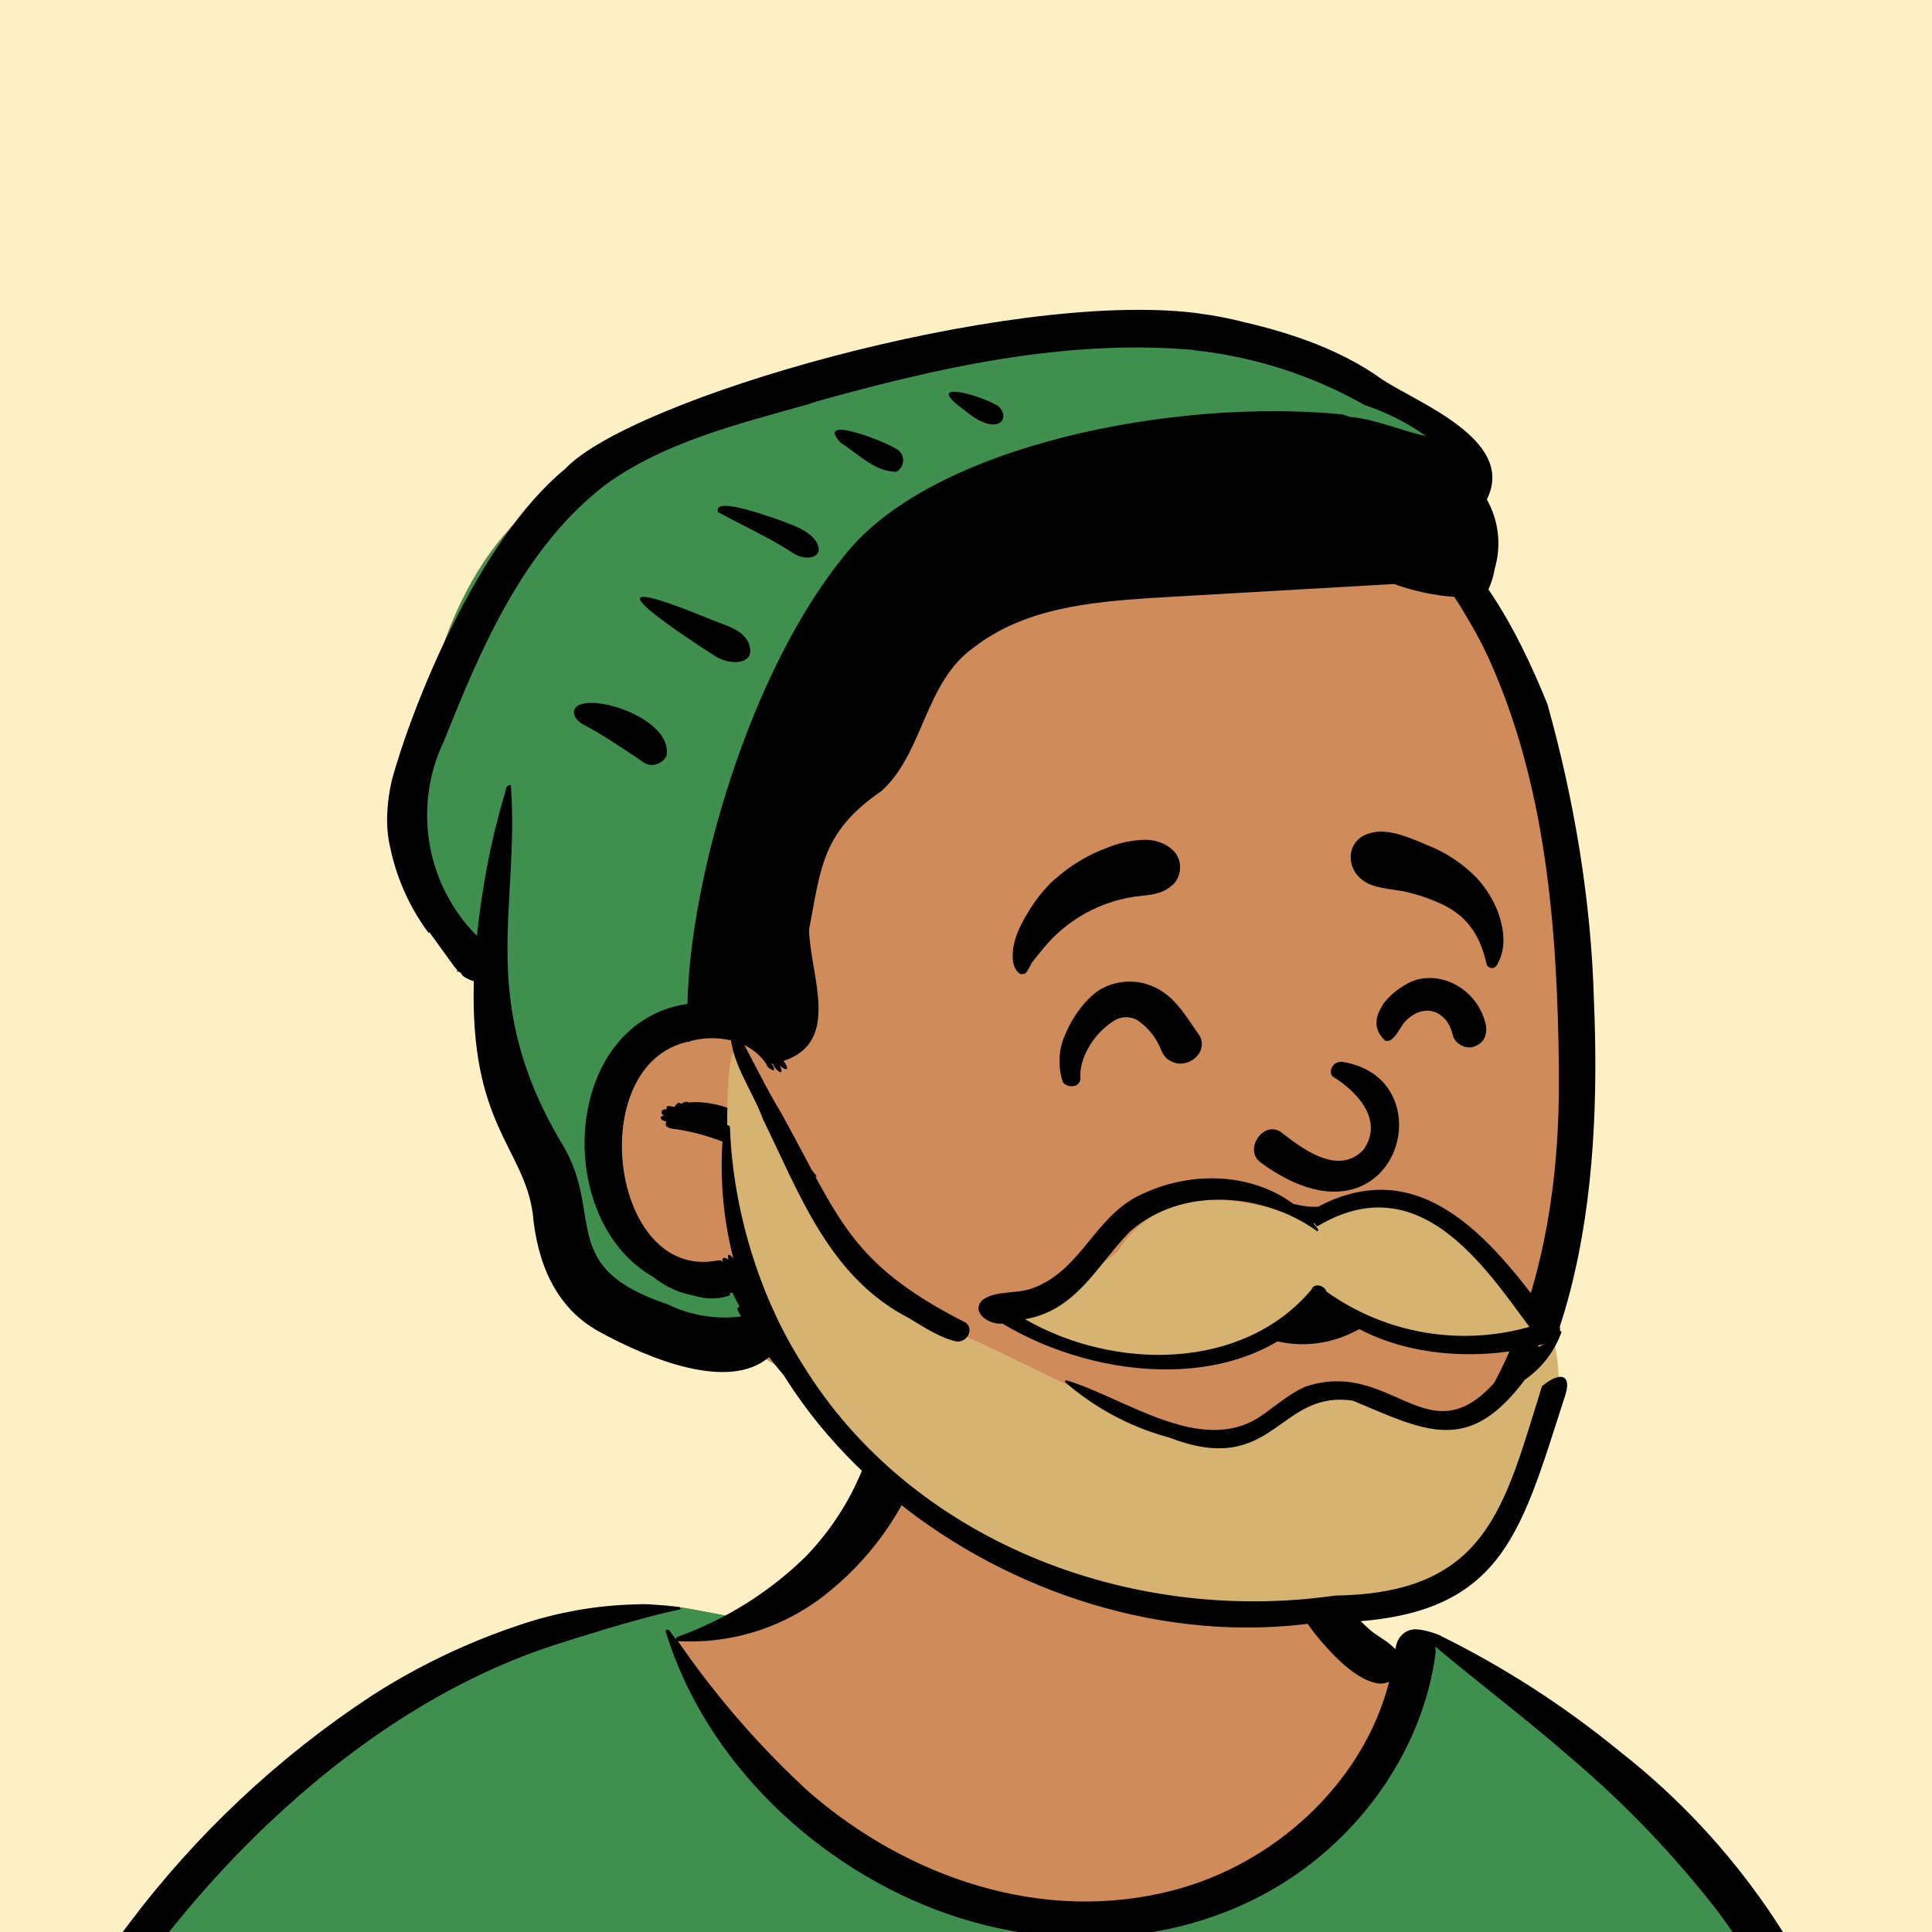
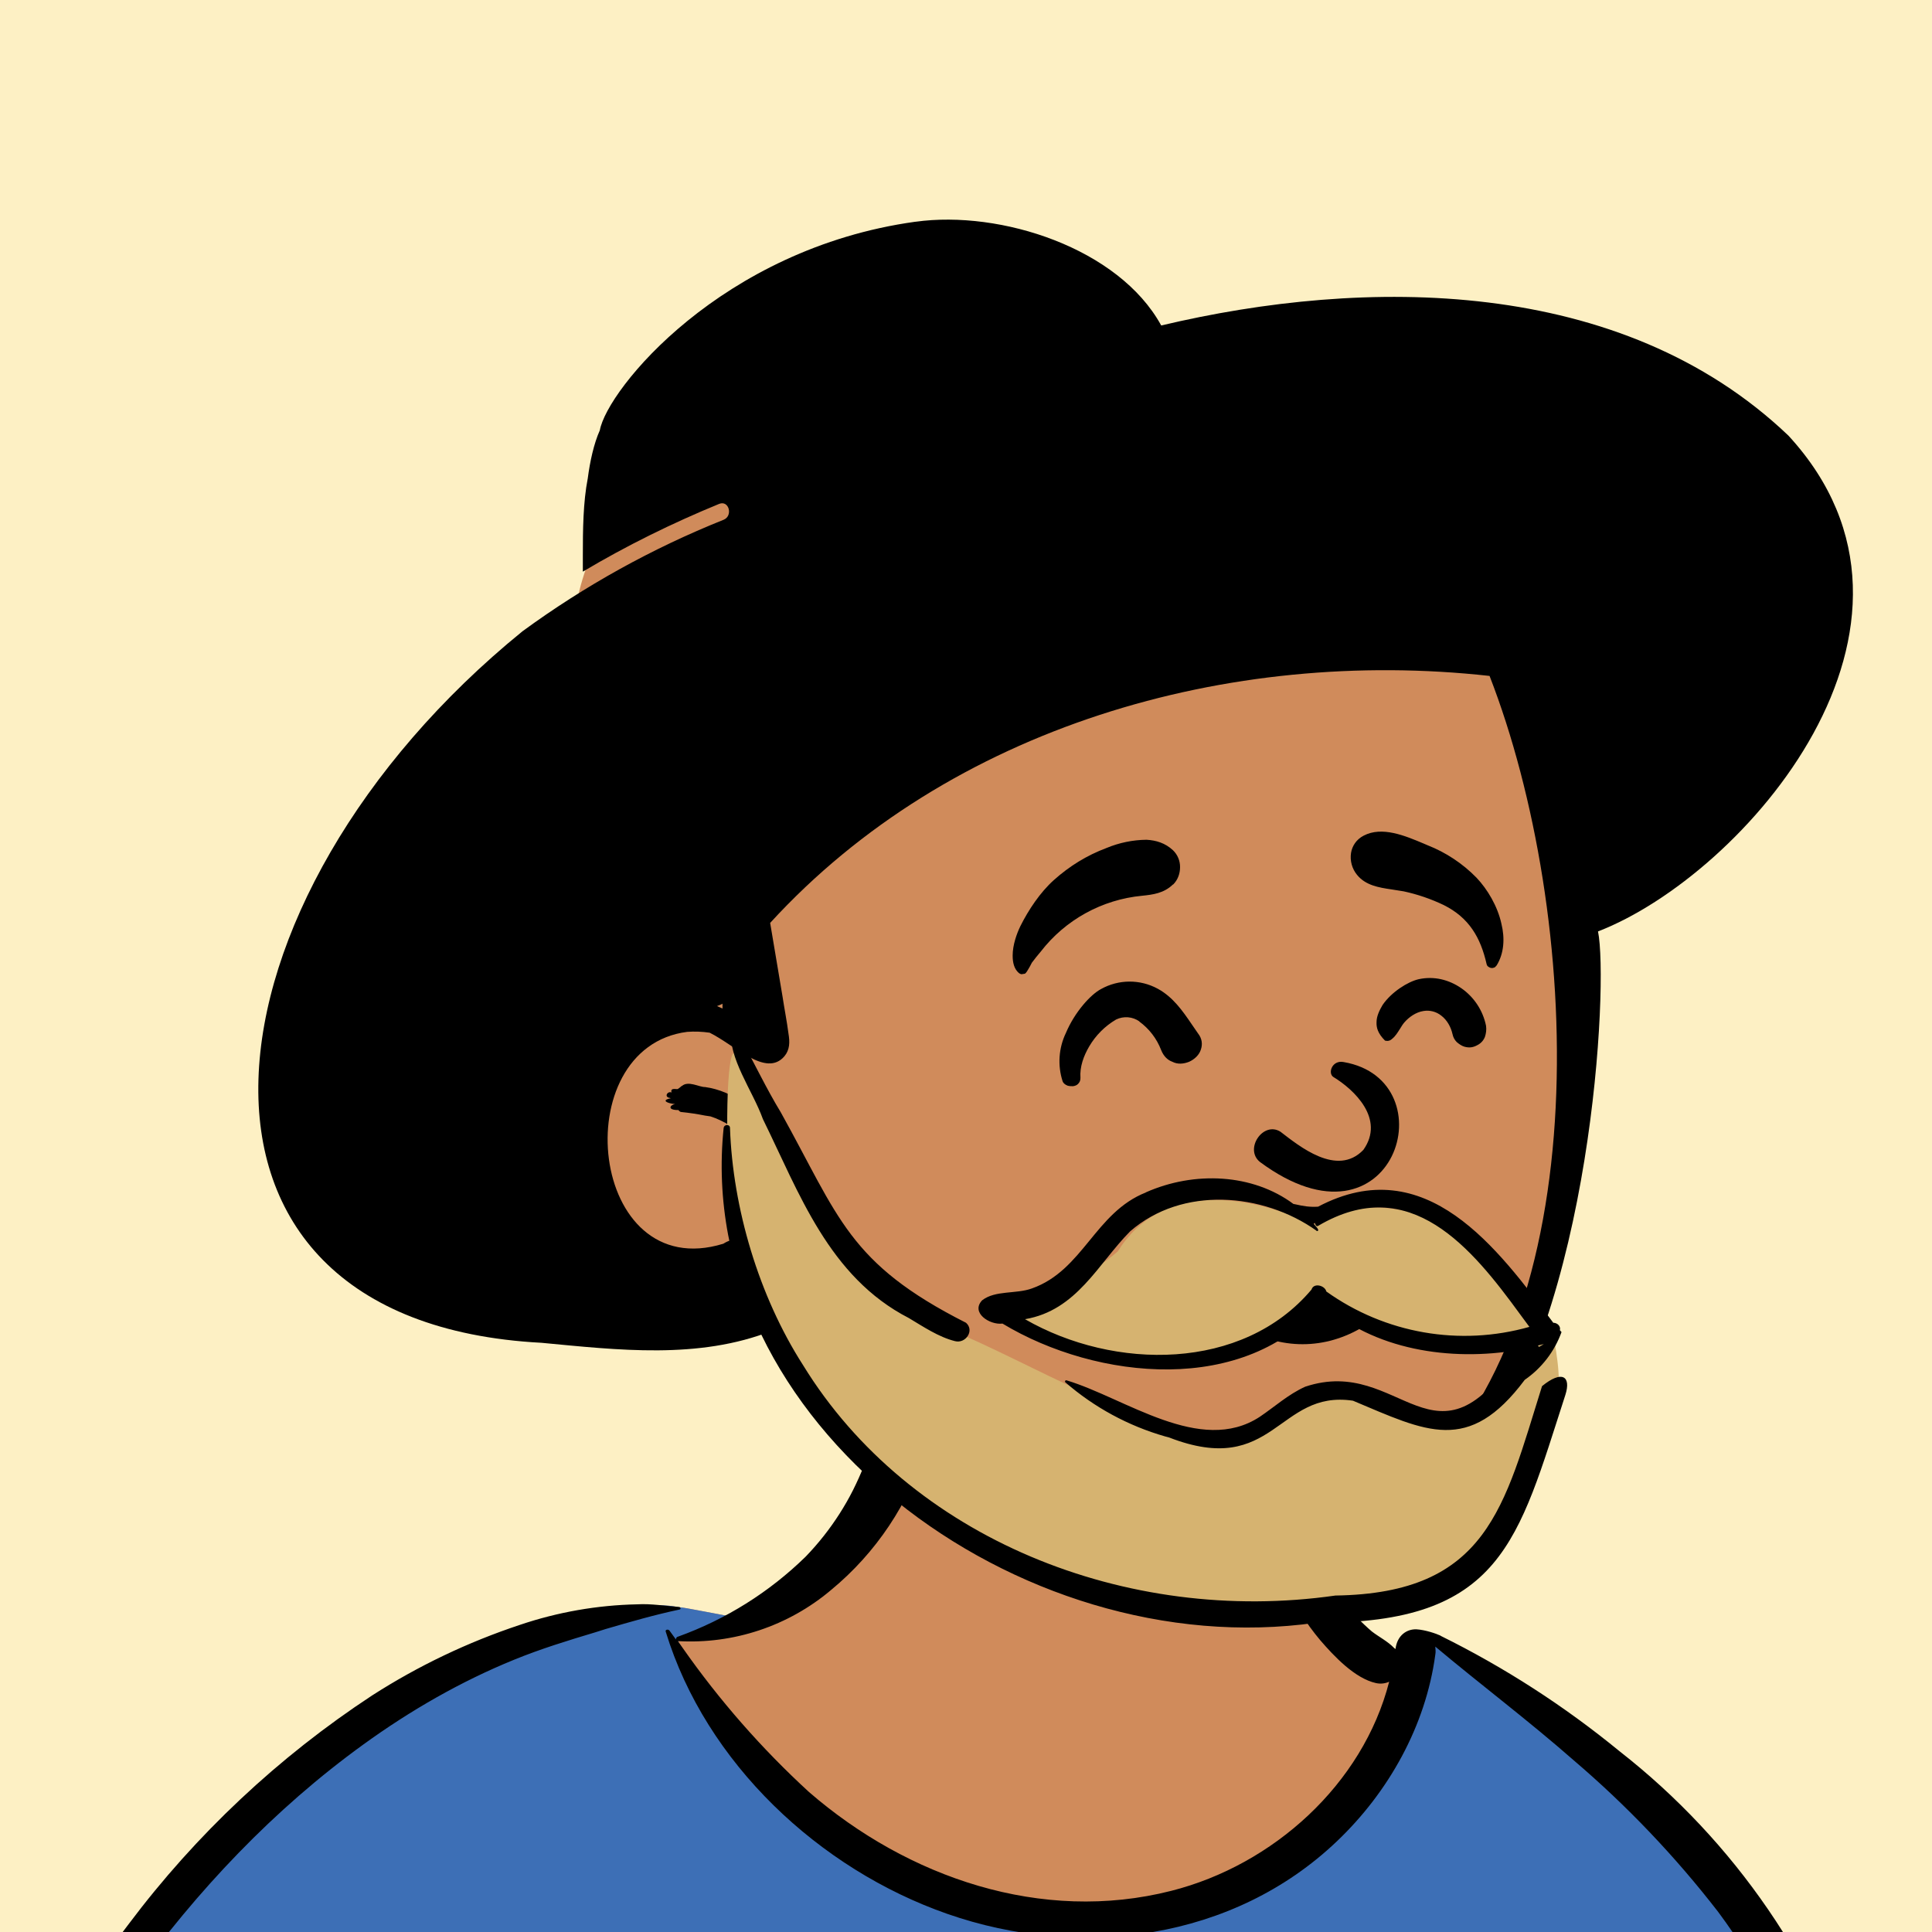
<svg xmlns="http://www.w3.org/2000/svg" viewBox="0 0 704 704" fill="none" shape-rendering="auto">
  <mask id="viewboxMask">
    <rect width="704" height="704" rx="0" ry="0" x="0" y="0" fill="#fff" />
  </mask>
  <g mask="url(#viewboxMask)">
    <rect fill="#fdf0c4" width="704" height="704" x="0" y="0" />
    <g fill-rule="evenodd" clip-rule="evenodd">
      <path d="M705.3 1074a2351.1 2351.1 0 0 1-15.6-101c-1-7.7-2.5-16.4 2.7-22 7.3-8 14-14.8 14.8-26.2.8-10.7-2.8-22.4-5-32.8a809.4 809.4 0 0 0-17.3-64.7c-6.6-21.7-13.9-43.2-21.3-64.6-6.9-20-13.5-40.3-22.5-59.5-17-36.5-46-63.5-81.6-81.6-9-4.5-27-20.5-36.3-24-8.5-3.4-8.5 6.3-16.9 2.6-6.7-2.9-13-6.7-16.7-13.2-4-7-14.3-16.9-15.9-25-3.3-17.4.3-32.2-12-45.3a90 90 0 0 0-41.1-23.8c-33.7-9.3-78.5-2.8-98.8 28.5-9.7 14.9-13 33-26.2 45.1-11.4 10.7-8.8 18-23.6 23.4-.9.3-23.6-4.5-24.4-4.2-16.2-3.5-31.7 6.2-46.5 11.8a325.4 325.4 0 0 0-63 32.3 399.2 399.2 0 0 0-102.3 98.5 482.5 482.5 0 0 0-76.4 161c-1.7 6.4-3.5 13-1.5 19.4 1.7 5.3 5.4 9.2 9.8 12.4 6 4.3 18 7 17.7 15.7-.1 6.6-2.4 13.5-3.5 20-1.3 7.7-2.3 15.5-3.4 23.2-4.8 35.4-8.6 71-10.3 106.6a920 920 0 0 0-.5 106c.1 2.3.8 4.5 2 6.2-1 .4-1.2 2.4.1 2.7l2.7.5a12 12 0 0 0 7 2.4l5.5.2c19.3 4 38.6 7.9 58.1 10.8 23.8 3.5 47.6 6.3 71.5 8.7 49.2 4.8 98 3.2 147.1.6a1877 1877 0 0 1 147.4-2c49.2 1.4 98.4 3.5 147.6 4.4 55 1 110-.5 164.8-5 7.5-.5 12.2-6.5 10.7-14-8.9-44.7-19-89.1-27-134Z" fill="#d08b5b" />
-       <path d="m201 597.5 1.2-.4c14.5-5.7 29.6-14.8 45.4-11.4.5-.2 10.8 1.9 17.9 3.2l-6.7 7L247 598c40.7 67.1 88.8 100.7 144.3 100.7 55.5 0 97.7-33.6 126.4-100.7l4-1c.4 0 1 .2 1.5.4 9.3 3.6 27.4 19.6 36.3 24.1 35.6 18 64.5 45 81.6 81.6 8.7 18.6 15.2 38 21.8 57.5l.7 2c7.4 21.4 14.7 43 21.3 64.6 6.3 20.4 12 41 16.6 61.8l.7 2.9c2.2 10.4 5.8 22 5 32.8a29 29 0 0 1-3 10.7l-80.4 29 38.4 261.3c-35.1 1.5-70.3 2-105.5 1.3-49.2-.9-98.4-3-147.6-4.3-47.7-1.2-95.3-.7-143 1.7l-12 .6a946.3 946.3 0 0 1-139.5-1l-3.1-.3v-38.3l16.3-212.9-83-15.6-81.3-39.5a21.7 21.7 0 0 1-5.6-8.8c-1.9-6-.5-12 1-18l.5-1.3a492.8 492.8 0 0 1 76.4-161A399.3 399.3 0 0 1 138 629.7c19.8-13 40.9-23.9 63-32.3Z" fill="#3f8f4f" />
+       <path d="m201 597.5 1.2-.4c14.5-5.7 29.6-14.8 45.4-11.4.5-.2 10.8 1.9 17.9 3.2l-6.7 7L247 598c40.7 67.1 88.8 100.7 144.3 100.7 55.5 0 97.7-33.6 126.4-100.7l4-1c.4 0 1 .2 1.5.4 9.3 3.6 27.4 19.6 36.3 24.1 35.6 18 64.5 45 81.6 81.6 8.7 18.6 15.2 38 21.8 57.5l.7 2c7.4 21.4 14.7 43 21.3 64.6 6.3 20.4 12 41 16.6 61.8l.7 2.9c2.2 10.4 5.8 22 5 32.8a29 29 0 0 1-3 10.7l-80.4 29 38.4 261.3c-35.1 1.5-70.3 2-105.5 1.3-49.2-.9-98.4-3-147.6-4.3-47.7-1.2-95.3-.7-143 1.7l-12 .6a946.3 946.3 0 0 1-139.5-1l-3.1-.3v-38.3l16.3-212.9-83-15.6-81.3-39.5a21.7 21.7 0 0 1-5.6-8.8c-1.9-6-.5-12 1-18l.5-1.3a492.8 492.8 0 0 1 76.4-161A399.3 399.3 0 0 1 138 629.7c19.8-13 40.9-23.9 63-32.3Z" fill="#3d6fb6" />
      <path d="M232.2 584.6c5.1-.3 10.3.6 15.4 1 .4.1.6.8 0 .9-9 1.9-18 4.5-26.9 7.1l-3.8 1.2c-10 3-19.8 6-29.6 10-19.4 7.9-37.8 18.5-54.8 30.8C67.2 682.8 20 754.3-9.9 828.3a526 526 0 0 0-24.3 77c-.4 1.6-2 5.4-1 7 .7 1.3 3.6 2.1 5 2.9l4.5 2.3 25.2 12.9 2.3 1.1c38 18.6 78.4 34.4 121 35.5l.4-3.7a342 342 0 0 1 9.9-60c.3-1 1.6-.6 1.7.3 3 23.1 2 46.4 1 69.7-1.8 41-4.3 82.2-6.5 123.3-1.2 20.6-2.6 41-3.9 61.7-1.3 20.5-1.7 41.6-4.7 62-.6 4.6-6 7-10 6.6-4.4-.5-7.9-4.5-8-9 0-11.9 1.5-24 2.4-35.8l2.5-33.8c3.1-41.1 6.8-82.2 10.2-123.3a4771 4771 0 0 1 3.8-43.7C76.4 979.8 34.2 963-6.1 943.5c-.6 13.2-2 26.5-3.4 39.6-3.8 36.8-7.1 73.6-9.6 110.5a2254.2 2254.2 0 0 0-4.2 92.7l-.2 7c0 4.4-.5 8.5-4.3 11.7-3.7 3.3-8.9 3.5-12.6 0-5-4.6-4.2-10.9-4-17.1a1675.6 1675.6 0 0 1 1.8-47.2 1321 1321 0 0 1 10.5-109.5l2-14c3.5-26 7.5-52.7 15.5-77.9-3.1-1.5-6.2-3-9.3-4.7-5.5-2.7-11.2-5.4-16.6-8.4-4.2-2.5-7.9-5.8-9-10.8-1.4-5.5.6-11.5 2-16.9v-.4a502 502 0 0 1 26.6-80 523.2 523.2 0 0 1 67.8-117 353.8 353.8 0 0 1 88.7-83.3 239 239 0 0 1 53.8-25.7 142.6 142.6 0 0 1 42.8-7.5Zm90.1-66c6-6.5 18.1.2 15.2 8.8a108.2 108.2 0 0 1-34.7 52A79.4 79.4 0 0 1 247 598l1.7 2.4a321.1 321.1 0 0 0 46.1 52.6c36 31.2 84.8 48 132 36 37.1-9.4 69.8-38.8 79.4-76.2-1.3.6-3 .9-4.8.5-7.7-1.7-15.3-9.8-20.3-15.6-5.3-6.3-9.5-13-12.6-20.7-5.6-14-7.4-32.1.3-45.7 1-1.7 3-.7 3.3 1l.3 2.5c1.5 12.7 3.3 25 9.3 36.6a76 76 0 0 0 18.2 23.1c2.6 2 5.8 3.6 8.1 6l.5.4c.6-5 4.1-7.3 7.6-7.2 3.3.2 7.3 1.6 8.8 2.3l.1.1a341 341 0 0 1 65.1 42 259 259 0 0 1 88.4 129c7.5 25.3 11.8 51.4 16.3 77.4l2.8 16c4.2 23.9 8.9 48.4 18.4 70.7 2.5 5.7.6 11.1-5.5 13.4A1493 1493 0 0 1 688 953c3.7 16 6 32.5 8.7 48.5 6 34.1 13.2 68 19.4 102 3.2 17.5 6.1 35 9.3 52.3l4.7 25.2 2.4 13.6.1.7c.5 2.4 1 4.9.4 7.3-.8 2.7-2.9 4.6-4.8 6.6-1.6 1.6-3.8 1.6-5.7.7l-.7-.3c-3.4-1.6-6-3.2-7.3-7-.7-2.5-1-5.2-1.5-7.7a3535.6 3535.6 0 0 1-7.8-43.6l-1.6-9.1c-5.2-31.4-10.2-62.9-12.8-94.5-1-14-2.3-28.1-3.5-42.2l-.9-10.5c-1.1-13.3-2.5-27-2.7-40.5l-4.5 1.6L657 964c-5.5 2-12.5 6-18.4 5.2-2.9-.3-5-1.2-6.8-2.9 2 28.8 4.8 57.4 8.5 86a1965.7 1965.7 0 0 0 22 135c.6 3.2 1.4 6.4 1.9 9.6.5 3.7-.5 5.9-2.5 9-1.7 2.4-5 3.7-7.8 2-3.6-2.3-5.5-4.3-6.5-8.4-1-3.7-1.6-7.6-2.3-11.4a1654.2 1654.2 0 0 1-11.4-65.2c-7.8-52-12.7-104.4-15.2-156.8a1388 1388 0 0 1-1.4-77.8c0-13.3.5-26.6 1.4-39.9 1-13.4 3-26.5 4.8-39.8 0-.5.7-.5.7 0 .8 14.9 2.1 29.8 2.8 44.7.6 14.3.9 28.5 1.4 42.8.6 18.7 1.5 37.5 2.7 56.2a9.6 9.6 0 0 1 8.5-3.1c4.7-1 9.7-3.4 14.1-5l16.8-5.5 26.4-8.7a679 679 0 0 1-18-80.8l-2-12.3c-4-24.2-8.5-48.5-15.8-72a229.8 229.8 0 0 0-34.8-68.2 370.2 370.2 0 0 0-52.7-55.3C557 627 539.7 614 523 600c.1.9.2 2 0 3-3.5 25.9-17 50-35.8 67.9-37.7 36-93.6 43.4-142 26.5-46.7-16.3-88-55-102.6-102.8-.3-.8.8-1 1.3-.5l2.4 3.3c0-.4.2-.9.7-1a129 129 0 0 0 46.6-29.2 100.2 100.2 0 0 0 21.3-33.3l.4-1c1.7-5 3.2-10.2 7-14.2Z" fill="#000" />
    </g>
    <g transform="matrix(.99789 0 0 1 156 62)">
-       <path fill-rule="evenodd" clip-rule="evenodd" d="M244.8 58.7c44.8 0 98.5 21.7 103 22.1h.2c2.4 0 11.8 7.2 28.1 21.5L358.4 137l1.4 1.4c7 6.6 12.8 12.6 17.4 17.3 37.8 38.6 44.6 190.3 35.7 243.2-9 53-25.4 104.7-102.2 104.7-76.8 0-162.3-46.2-175.4-60.6a37.4 37.4 0 0 0-29.6-13.8c-.4-.5-.9-1-1.3-1.7l-1.6-.2a99.6 99.6 0 0 1-32.6-8.8C57.4 411 43.4 373 43.4 364.7c0-8.3-21-68.8-21.5-75.2v-.1c0-5.4-27.4-30-27.4-37.7 0-7.8-5.6-7.4 0-34.9l1.6-8C2 179.5 13.5 131 57.4 109.9c48.3-23 142.2-51.2 187.4-51.2Z" fill="#d08b5b" />
-       <path d="M117.7 298.3s-20.2 9.6-40.4 25.2c-20.1 15.5-10.2 16-10.2 16s-.8 33.5 5.4 46.7c6.2 13.3 43 15.6 43 15.6l6.2 21-.8 9.6a33.5 33.5 0 0 0-15.2-3c-.4-.5-.9-1-1.3-1.7l-1.6-.2a99.6 99.6 0 0 1-32.6-8.8c-12.8-7.3-26.9-45.4-26.9-53.7 0-4.7-6.6-25.8-12.5-44.6-4.6-14.6-8.7-27.8-8.9-30.6v-.1c0-2.5-5.6-8.8-11.8-15.8-7.4-8.4-15.6-17.7-15.6-22 0-2.2-.5-3.8-1-5.6-1.3-4.3-3-9.7 1-29.2l1.6-8c5.9-29.3 17.4-77.8 61.3-98.9C105.7 87.1 199.6 59 244.8 59c35.3 0 76 13.5 94 19.4 4.9 1.6 8 2.6 9 2.7h.2c2.4 0 11.8 7.2 28.1 21.5l-4.1 8.1c-54.1 1.6-143 6.4-181.9 21.2-57.7 21.9-72.4 166.4-72.4 166.4Z" fill="#3f8f4f" />
-       <path fill-rule="evenodd" clip-rule="evenodd" d="M50 108.9C74 83.3 210.8 43.8 280 52l2 .3c5.5.7 11 1.8 16.4 3.2 17.3 4 35.2 10.2 49.6 20.5 12 8.3 49.7 22 38.6 44a32.5 32.5 0 0 1 2.9 25.2c-.4 2.6-1.2 5-2.3 7.6 8.9 13 15.8 27.7 21.5 41.7 9.9 35.2 16 71.9 17 107.8 2.9 68.3-4.6 149.9-64 194-36 28-92.2 29-132.6-5.8-2.3-2.7-13-10-9.5-11.3a102.7 102.7 0 0 0 3.3 3l-1-1c-2-1.8-4.6-4.5-1.7-4l.4.5 1.5 1h.1c-1.7-1.8-2.7-3.6-.2-2.4l.3.1 3.5 3.4v-.4l-1-1c-1.1-1-1-1-.4-1.9-2.3-3.1 2-1.3 2.2 0 2.6-.6 5 4.3 6.6 4.9 74 56.9 181.4 6.4 179.7-152.1v-3.1c-.6-50.7-4.8-102.8-25.8-148.7a132 132 0 0 0-6.8-12.9c-1.8-3.1-3.6-6.2-5.6-9.1a82.5 82.5 0 0 1-22-4.7l-80.1 4.6-8.5.5c-22.8 1.5-46.4 3.8-64.8 18-18.1 12.8-18.2 38.2-33.7 52.3-22 15-22.2 28.5-26.5 50.6.4 16.6 11.9 40.8-9.3 47.8 3.6 5-1.4 2.6-1.8.8 3.1 6-1.6 2.3-2 .4l-.7-.5c3.2 5.1-2 1.5-1.7.6-6.2-9.6-19-11-28-8.5 0 .3-.5.4-.7.2-38.2 8.3-28.4 87.4 10.8 79.7 1.7-.3 1.6.5 2 .6-1-2.4 1.6-1.4 1.6-1H109.6c-.9-4.8 4 2.3 3.7 2.5l.4-.1-.1-.5c-.8-2.2-.8-1.2-.8-2.5-.6-1.5-.6-.9-.5-1.9 2.2-1.6 2.8 3.4 3.5 3.8-1.2-1.7-.2-3.1 1-2.2 8.8 18.6 20.2 36 34.9 49.7 1.6 1.3 3.2 2.6 5 3.7 6.2 5.5 15.8 9 21.7 13.8l-.1.3v.1l.2.2 2 1c.7.5 1.2 1 1.7 1.7.5.6 1 1.2 1.3 1.9.2.8-.2 1.2-1 .8-.4 0-.7-.2-1-.4v.1c.1.2.9 2 0 1.7h-.1l-1.5-.6 1.6 2.1c.5.5.8 1.1.9 1.8 0 .4-.2.5-.6.5l-1.7-.6.1.3c.4.8 1 2.1 0 1.7a32 32 0 0 1-2.6-1c0 .2-.2.2-.5.1-2.6-1-5.2-2-7.7-3.5l-6.5-4.7c-2-1.2-4-2.6-6-4.1a129 129 0 0 1-32.4-30.1c-14.7 12.7-44.1.6-62.3-9.4-16-8.9-22.4-25.4-24-43-3.4-24-23-32.2-21.5-84.6h-.1c-.8-.2-1.4-.4-2-.8-.8-.3-1.4-.7-2-1.2l-.7-1-1-.6-.1.1c-.5.6-.2-.2-.1-.4L9.4 290l-9-12.4v.2l-.2.2a79.2 79.2 0 0 1-14-31c-2-8.3-1.2-16.8.5-24.5C-6 195.6 18.2 134.9 50 108.9ZM223.5 480l-.4-.3.4.4c.2.2.3.4.7.6v-.2l-.7-.5Zm56.1-414.5c-46.9-4-93 6.3-137.8 18.8l-3 1c-25.5 7.2-52.4 13.7-74 29.3-30 23-45.5 59.6-59 93.4a62.3 62.3 0 0 0 12 71c1.9-17.4 5-34.4 10-51.1 1-2.7.2-3.5 2.4-3.9 3.4 45.3-13.1 78.7 19.6 132.3 14.2 25.3-2.3 43.8 37.8 57l1 .5a47.3 47.3 0 0 0 25.7 3.9l-.7-1.2c-.7-1.2-1-1.8.1-2.4v-.1c-1-1.7-1.8-3.4-2.6-5l-1 .2c.2.4.2.8-.4 1-2.2.7-4.5 1-6.8.9h-.5a23 23 0 0 1-5.7-1.1l-1.5-.3c-4.7-1-9.7-3.7-13-6.4-37-21-33.2-92.7 12.5-99.5.9-45 22.4-121.2 58-164.2 32.1-39.5 120-56.6 181.2-50.6l2.6.9c9.5.8 18.5 5 27.9 7A85 85 0 0 0 342 85.6a161.7 161.7 0 0 0-62.4-20Zm-187 274.6c2.4-1.4 2.1 0 2.7-.4 17.7-1.5 36.7 14 46.6 26.9-.8.8-2.9-1.6-3.3-2l-.1.1.2.4c4 5.8-3.9-1-4.6-2.4-.2 0-.3.1-.4 0 .6.7 2.5 2.3 2.8 3.5l.5.4c4.8 4 4.4 7.2-1 1.3.1.3.2.6 0 .8h.3c2.7 2 4.9 7.2-.7 1.8.5 4-5.6-3.6-5.8-3.6a82.3 82.3 0 0 0-39.6-17.5h-.4c-2.5-.4-3.6-1-2.8-2.7-3-.7-2.3-2.2-.8-2.1-2.2-1.4-.3-2.8 1-2.3-.9-2.3 2.5-.7 2.8-1 1.8-2.8 2.3-.5 2.6-1.2Zm-37-145.4c8.4-3 33.5 6.2 31.5 18.6-1.2 2.8-5.1 4.4-8 2.8l-3.5-2.4c-6.3-4.2-12-8-18.7-11.6-3.7-1.8-5.3-5.7-1.4-7.4Zm48.2-18.3-3.3-2.1c-17.6-11.6-42.6-29.1 1.7-11 5 2.2 11.8 3.5 14.5 8.3 4.3 8.9-7 9.4-12.9 4.8Zm2-52c-1.4-5.3 16.2 1 21.4 2.7l.8.3c5 1.9 10.7 3.6 13.7 7.9 3.5 6-3.6 7.2-8 4.5-9-5.9-18.9-10.3-28-15.3Zm44.9-25c-10-10.8 16.7-.4 20.6 2.4l.2.1c3 2.1 2.3 6.6-.5 8-8 0-13.8-6.5-20.3-10.5Zm45.2-11.9c-15.8-11.3 5-6 12.3-1.5 4.9 4.4-.2 11.7-12.3 1.5Z" fill="#000" />
+       <g fill-rule="evenodd" clip-rule="evenodd">
+         <path d="M418.6 283.2c-.4-22.4-.9-45.3-4.2-67.4a101.6 101.6 0 0 0-27.6-57c-32.7-33.5-80-41.7-124.2-49.2l-75.4-12.8c-23-4-47.6-10.1-70.8-4.6a73.6 73.6 0 0 0-30 16.6c-8.7 7.2-17.9 15-23.7 24.7a91.8 91.8 0 0 0-9.7 32.1 469.6 469.6 0 0 0 .7 167.7l1 5.7a60 60 0 0 0-3.7 20.7c.3 20.6 17.7 33.5 35.2 40.5 10.1 4 20.7 6.7 30.7 11.2a69 69 0 0 1 24.8 21.2 241 241 0 0 0 46.7 44.2c37.3 26.6 84.6 39.1 129.9 29.6 10.9-2.3 21.8-5.9 31.6-11.2a70.7 70.7 0 0 0 24.6-23.5c12-18 20.7-38.2 27.3-58.8 6.7-21 11.5-42 14-63.9 2.6-21.8 3.2-43.9 2.8-65.8Z" fill="#d08b5b" />
+         <path d="M178 18.8c31.1-4.3 74.2 9.6 89.7 37.8C342 39 435.5 38.5 496.7 96.7c63.8 69.1-16.3 160.2-69.5 180.7 3.9 18.8-2.2 139.3-44.9 193C348.5 516 269.6 537 233 482.7l-.2-.4c-4-6.3-.6-6.1 3.4-1.4 35.8 31.4 84.4 32 121.9-1.2 70.2-60.7 63-209.4 29.5-295.4-95.1-10.5-197 18.4-262.7 90l4.5 26.7c.7 4.6 1.6 9.1 2.2 13.7.5 3 .5 5.8-1.5 8.2-6.7 7.8-18-4-27.3-8.6-2.8-.4-5.5-.5-8.2-.3-44.7 5.7-35.9 92.3 13.2 77.2 4.1-2.6 7.7-1.8 9.3 1.9 11.7 10.7 19.4 29.8 38.8 48.2 6.9 7 13.1 12.7 20.9 18.3 4.5 4.5 18.2 9.2 13.8 17-8.2 17.9-56.5-38.2-65-53.7-26.8 10.6-56.5 7-84.2 4.4C-105 419.6-85.5 265.3 34.5 168a335.5 335.5 0 0 1 73.4-40.6c3.5-1.4 2-7.2-1.6-5.8-17.1 7-33.8 15.2-49.8 24.7v-5.7c0-9.6.1-19.6 1.8-28.3.8-6.1 2.2-12.6 4.4-17.5 2.7-14.9 44.4-66.2 115.2-76Zm-85.4 315c2.3-2.2 6.5.4 8.5.3 5.2.7 10 2.9 13.9 5.6 2.5 1.4 4.3 2.7 5.7 4v-.1l.2.1c2.1 1.5 10 10.1 5 7.8l-1.1-1.4-.2.2.3.4c4.2 6.4-3-.3-4.2-2.1h-.2l1.5 1.9.5.6.3.3c4.9 4.8 5 9.1-.6 2 .2.3.4.7.4 1l.3.4c4.5 5.8.9 3.7-1.3 1.3l-.2-.2c2 3.2-2 1-2.7-.7-.9-.7-1.3-1.4-1.5-1.6-3.9-4-9.4-7.3-14.1-8.8l-2-.3c-3-.6-5.8-1-8.7-1.3-.3 0-.7-.3-1-.7-4.3 0-3-1.9-1.2-2.2H90c-2.8-.3-4.7-1.3-1.9-2h.4l-.1-.2c-2.5-.3-.9-2.7.5-2-.6-2 2-1 2.3-1.3l.7-.5c.8-.6.4-.5.8-.6Zm15-30.1-.6.3-1.5.6 2 .9V303.7Z" fill="#000" />
+       </g>
    </g>
    <g transform="translate(315 248)">
      <path fill-rule="evenodd" clip-rule="evenodd" d="M171 240.2a40.7 40.7 0 0 1-22.7 0c-6.9-2-13.8-6.3-18.9-12.1a27.4 27.4 0 0 1-7.2-18.2c0-.8.3-1.4.7-2a3.3 3.3 0 0 1 3.9-.8 174.4 174.4 0 0 0 3.7 4.3c6.1 7.7 12.1 13.4 21.4 15.4 5 1.2 10.1.7 14.8-1 5-1.8 9.4-5 13-9.1a7 7 0 0 1 5.2-2.6c2 0 4.1 1 5.7 2.4a8.8 8.8 0 0 1 2.6 5.8c0 1.9-.5 3.8-2.2 5.6a44.3 44.3 0 0 1-20 12.3Zm-.2-95.8c7.6 4.6 19 15.3 11 26.6-9.6 10-23.4-1.4-30.2-6.6-6.3-4-13.3 6.3-7.5 11 49 36.3 69-29.8 30.5-36.4-4.2-.8-5.8 4-3.8 5.4Zm-70.6-20.2a8.4 8.4 0 0 0-8.5-.7 27.5 27.5 0 0 0-9.8 9.8c-2 3.4-3.5 7.4-3.2 11.5 0 1-.3 1.6-.9 2.2-.4.4-1 .7-1.8.8-.6 0-1.3 0-2-.2-1-.4-1.6-1-1.8-1.6a23.8 23.8 0 0 1 1.2-17.6c3.2-7.6 9-14 12.8-16a21.4 21.4 0 0 1 20.7-.1c5.5 3 9 8 12.4 13l2.2 3.2c1.6 2 1.7 4.1 1.1 5.9-.6 2-2.3 3.6-4.3 4.5-2 .8-4.2 1-6.1 0-1.7-.6-3.2-2-4.1-4.3a23.1 23.1 0 0 0-8-10.4Zm123.2 8.6c-1.6.9-3 1.1-4.8.6-1-.3-2-1-2.8-1.7a5.6 5.6 0 0 1-1.5-2.8c-.6-2.7-2-5.2-4.1-6.8a8.2 8.2 0 0 0-6.5-1.7c-2.7.4-5.3 2.2-7 4.2-.6.7-1 1.4-1.5 2.2-.9 1.4-1.7 2.8-3 3.8-.4.4-1 .7-1.7.7l-.8-.1c-2.7-2.7-3.2-4.8-3.1-6.8 0-2 1-4.2 2.2-6.2 3.2-4.7 9.2-8.5 13.2-9.4 5.6-1.2 11 .2 15.5 3.3a22 22 0 0 1 9 13.7c.2 1.4 0 2.8-.4 4a5.6 5.6 0 0 1-2.7 3Zm-111-58.5c-3.3 3.2-7.3 3.7-11.2 4.1a53 53 0 0 0-37 20.4 74.6 74.6 0 0 0-3.2 4 28 28 0 0 1-1.5 2.7c-.5.9-.8 1.1-1 1.3l-1.3.2a2 2 0 0 1-1-.5c-1.7-1.5-2.2-3.8-2.2-6.3 0-3.9 1.5-8 2.8-10.7 3-6 7.2-12.3 12.2-16.8 5.7-5.1 12-9 19.2-11.7a39 39 0 0 1 14.6-3c3.5.2 6.8 1.2 9.6 3.8A8.4 8.4 0 0 1 115 68c0 2.3-.8 4.6-2.5 6.3Zm117.8 29.6c-.2.4-.5.6-.8.7a2 2 0 0 1-2-.3c-.4-.2-.6-.6-.7-1-2.2-9.7-6.4-16.9-15.6-21.5a66 66 0 0 0-14.6-5l-4.4-.7c-4.8-.7-9.5-1.5-12.6-5.3a10.2 10.2 0 0 1-2.2-8c.4-2.5 1.9-4.9 4.6-6.3 6.7-3.5 15 0 21.9 2.9l1.4.6A51 51 0 0 1 223 71.8c4 4.2 7.7 10.4 9.1 16.8 1.3 5.3 1 10.8-1.8 15.3Z" fill="#000" />
    </g>
    <g transform="translate(279 400)">
      <g fill-rule="evenodd" clip-rule="evenodd">
        <path d="M-11.6-16.2c7 0 10 16.4 10 16.4 18 31 35.3 62 66.1 83.2 34.3 13.8 68 37.2 107 39.7 17.7-1.8 22.8-18 44.6-12.3 13.9 3.4 29.4 10 42.3.5 10.8-7.1 18.4-17.9 27.8-26.5.4-1.6 3.6 15 2.6 20.5l-.7 3.2c-5.8 25.5-11.7 55.6-37.6 69.7-7.9 4.1-19 8.2-27.7 5.8-46.3 7.4-96.5 2-137-21-14.3-3.8-24.9-15.2-36.1-23.8-27.5-24-59-54.6-62-91.1-3-36.6-1.6-64.3.7-64.3ZM128.3 56c15.7-25.3 47-21.2 71.4-9.7 13.4-9.1 31.2-7.4 45.7-1 13.5 7.4 23.7 19.4 33 31 2.3 3 3.2 7.2 0 8.7-15 12.4-46.4 5.1-60.6-4.1-10.3-.8-8-15.4-20-5.2a64 64 0 0 1-28.5 14.8 75.2 75.2 0 0 1-67.4-6c-2.7-.3-13.7-6.6-9.8-8.8 4.3 1.2 28-12.4 36.2-19.7Z" fill="#d6b370" />
        <path d="M-15.3 11c.2-1.4 2.3-1.4 2.3 0 1 29.2 10.5 61.3 26.6 86.4 38.8 63.2 117.8 94.9 194 84 55.5-.8 61.5-32.3 75.3-76.3 7.2-5.9 10.7-3.7 8.5 3.2-17.2 53-23 83.5-90.8 83-108.9 15.5-227-73.5-215.9-180.4Zm153.8 23.5c17.8-7.9 39-6.8 53.8 4.2l1 .2c2.6.6 5 1 8 .8C240.6 19 266.8 55 287 82c1.5 0 2.8 1.3 2.4 2.7l.6.7a36 36 0 0 1-13.4 17.4c-20.5 27.4-35.9 18.8-62.6 7.6-27.5-4.1-28.6 28.3-67 13.4l-1.5-.4a95.6 95.6 0 0 1-36.3-19.7c-.3-.3 0-.9.5-.7 21.3 6.4 48.7 27.4 70.3 13.3 5.5-3.7 10.4-8.2 16.6-11 35-11.7 47.2 34.6 77.8-13.4-24.9 4.3-53 0-71.6-17-27.8 33.6-82 28.2-116.5 7.4-4.7.6-11.7-4-7.4-8.5 4.8-3.7 12.3-2.2 18.1-4.3 18.7-6.6 23-27.7 41.6-35Zm62.3 14c-19.7-14-49.1-16.3-68 .2-11.7 11.8-19.4 28.8-38.3 32 32.5 18.7 79.3 19 104.4-10.8.8-2.6 4.9-1.5 5.4.7a86.6 86.6 0 0 0 74 12.9l-3.4-4.6c-17.5-24-40.1-52-73.6-32.2-.8.4-1-.6-1.2-1.1l-.4.3c.3.6 2.8 2.7 1 2.7Zm80.6 41.8.4.5a54 54 0 0 1 1.7-1h-.1l-2 .5ZM-12.7-25.4v-1c0-9.6 2.6 2.6 3.7 5 5 9 9.2 18 14.5 26.7C26.8 43.6 30.1 60.3 73 82c3.2 2.8-.1 7.7-4 6.7-6-1.5-11.6-5.3-16.8-8.4C23 65.3 12.2 34.6-1 7.8c-3.8-10.6-12.7-22-11.7-33.2Z" fill="#000" />
      </g>
    </g>
    <g transform="translate(179 343)" />
    <g transform="translate(203 303)" />
  </g>
</svg>
